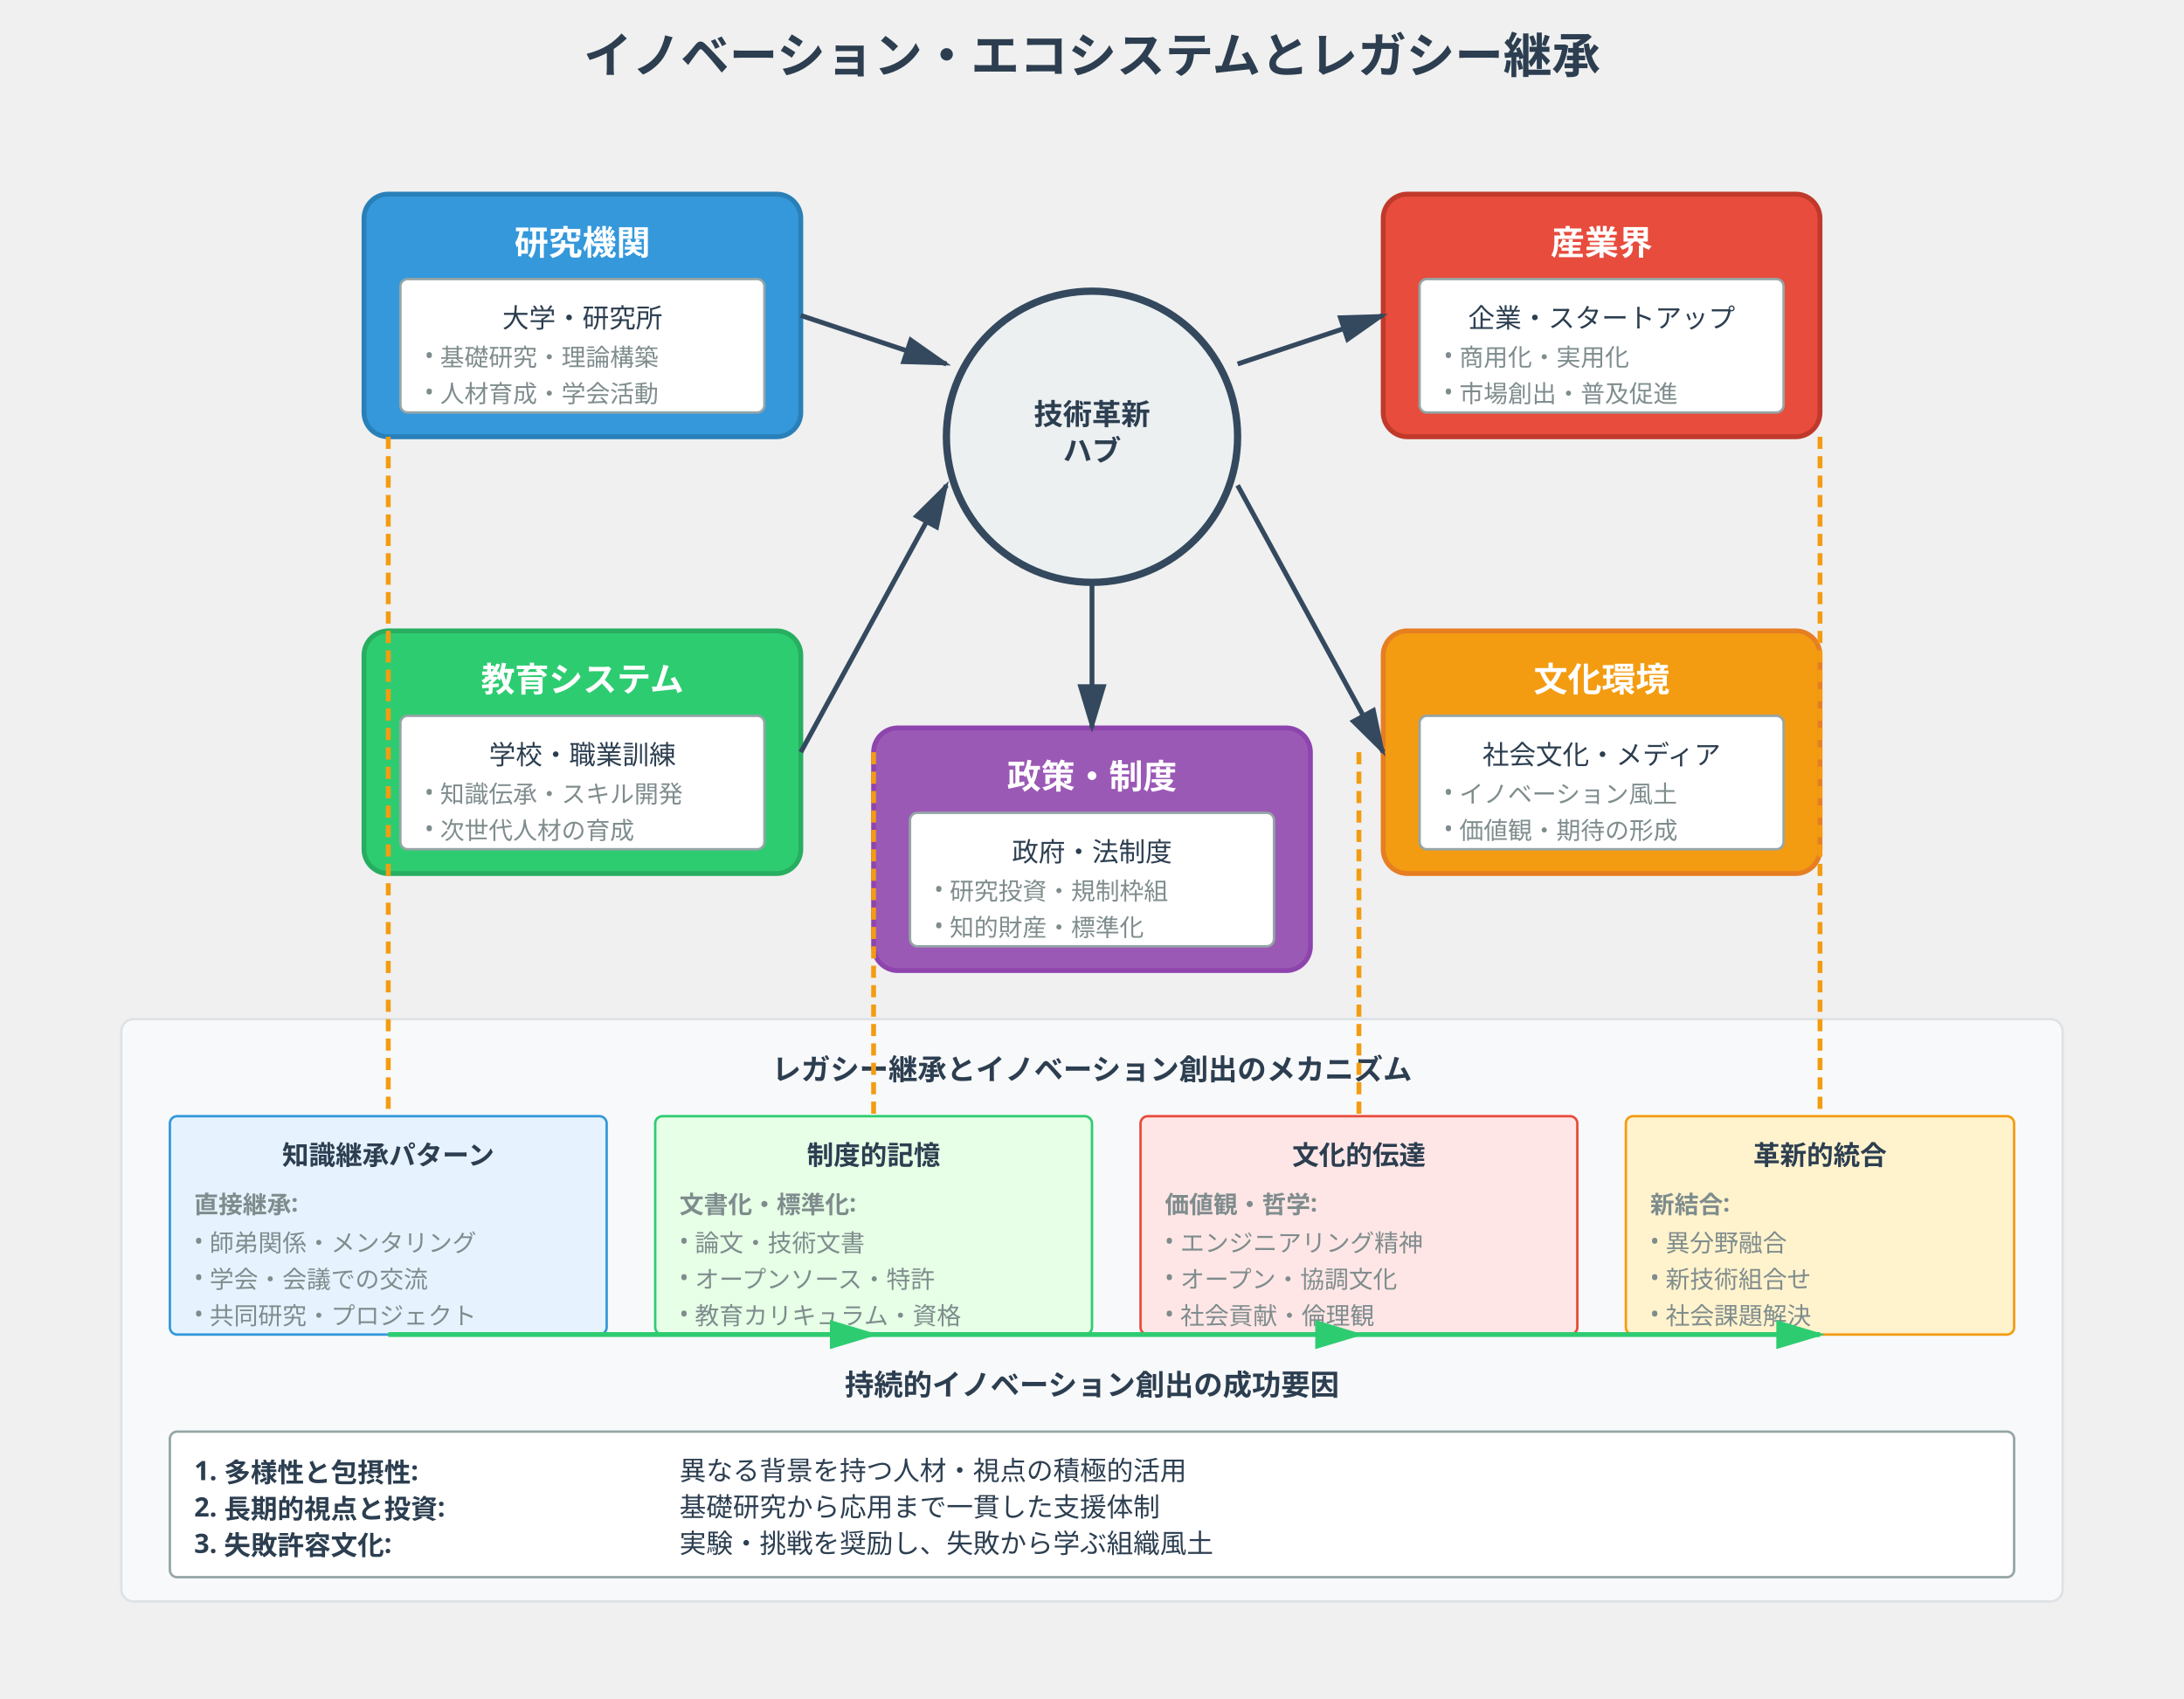
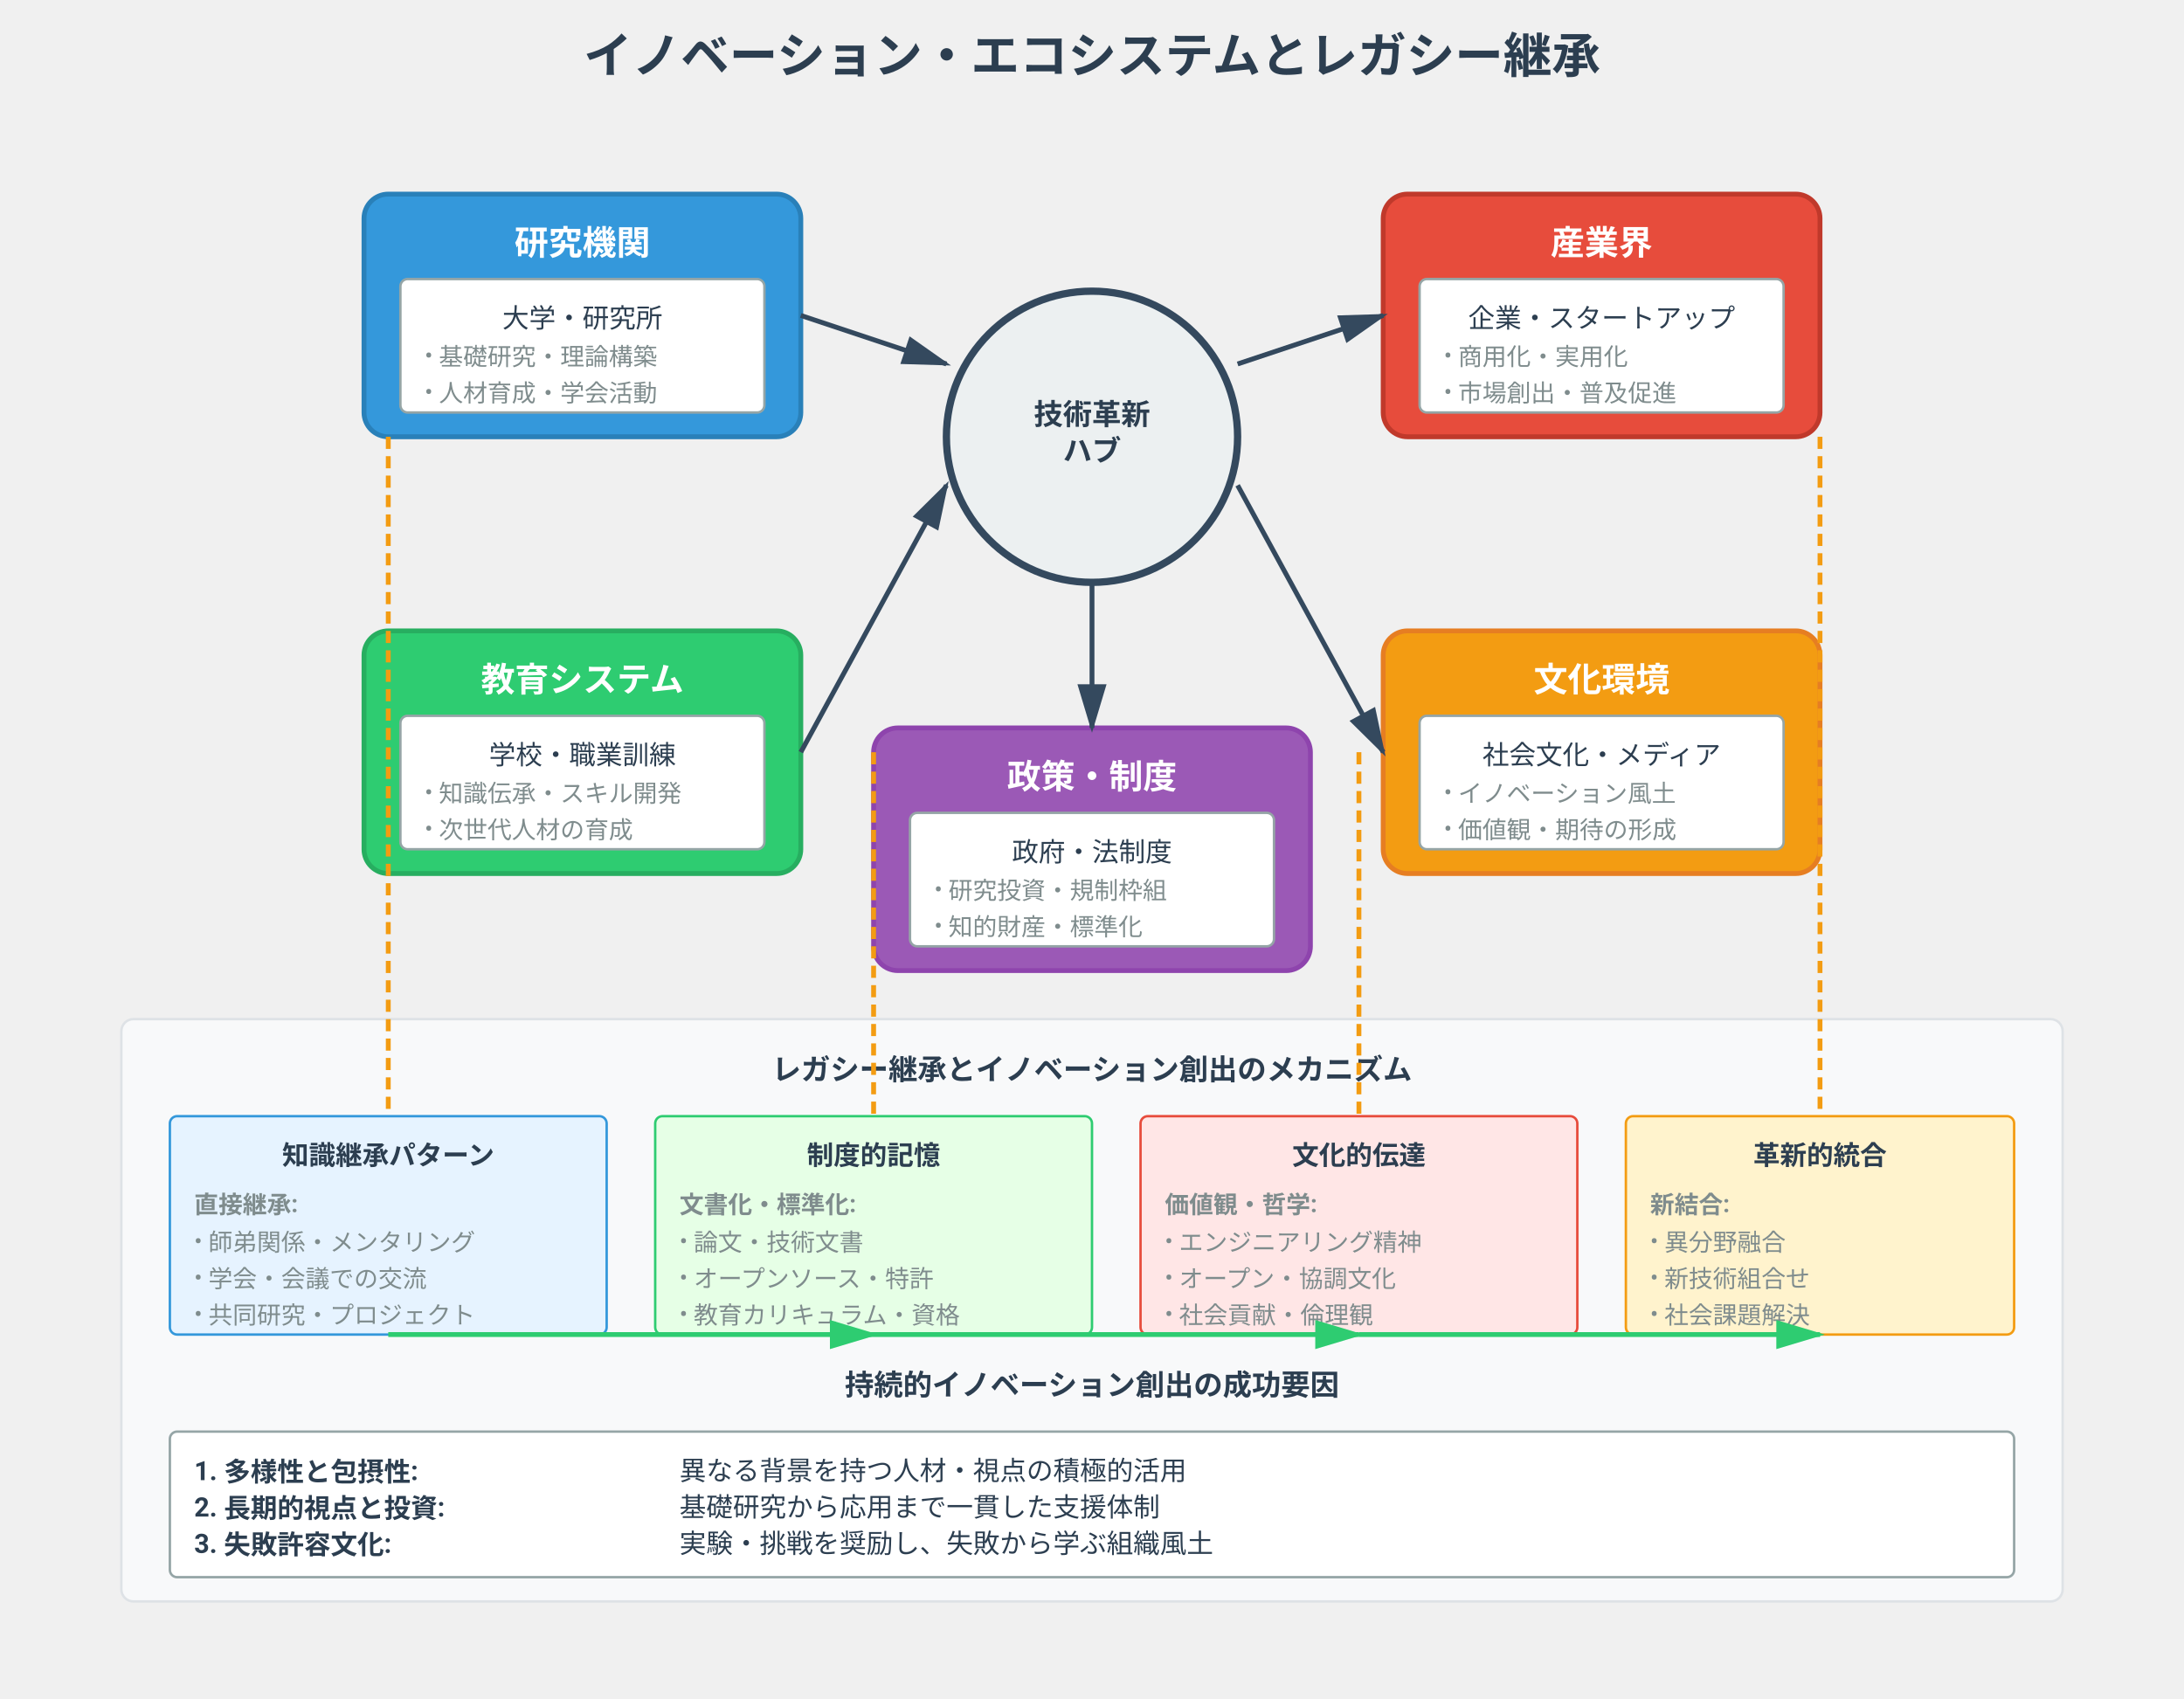
<svg xmlns="http://www.w3.org/2000/svg" width="900" height="700" viewBox="0 0 900 700">
  <defs>
    <style>
-       .title { font-family: 'Noto Sans JP', sans-serif; font-size: 20px; font-weight: bold; fill: #2c3e50; }
-       .ecosystem-title { font-family: 'Noto Sans JP', sans-serif; font-size: 14px; font-weight: bold; fill: #fff; }
-       .component-title { font-family: 'Noto Sans JP', sans-serif; font-size: 12px; font-weight: bold; fill: #2c3e50; }
-       .text-content { font-family: 'Noto Sans JP', sans-serif; font-size: 11px; fill: #2c3e50; }
-       .small-text { font-family: 'Noto Sans JP', sans-serif; font-size: 10px; fill: #7f8c8d; }
+       .title { font-family: -apple-system, BlinkMacSystemFont, 'Segoe UI', Roboto, 'Helvetica Neue', Arial, 'Noto Sans', sans-serif, 'Apple Color Emoji', 'Segoe UI Emoji', 'Segoe UI Symbol', 'Noto Color Emoji'; font-size: 20px; font-weight: bold; fill: #2c3e50; }
+       .ecosystem-title { font-family: -apple-system, BlinkMacSystemFont, 'Segoe UI', Roboto, 'Helvetica Neue', Arial, 'Noto Sans', sans-serif, 'Apple Color Emoji', 'Segoe UI Emoji', 'Segoe UI Symbol', 'Noto Color Emoji'; font-size: 14px; font-weight: bold; fill: #fff; }
+       .component-title { font-family: -apple-system, BlinkMacSystemFont, 'Segoe UI', Roboto, 'Helvetica Neue', Arial, 'Noto Sans', sans-serif, 'Apple Color Emoji', 'Segoe UI Emoji', 'Segoe UI Symbol', 'Noto Color Emoji'; font-size: 12px; font-weight: bold; fill: #2c3e50; }
+       .text-content { font-family: -apple-system, BlinkMacSystemFont, 'Segoe UI', Roboto, 'Helvetica Neue', Arial, 'Noto Sans', sans-serif, 'Apple Color Emoji', 'Segoe UI Emoji', 'Segoe UI Symbol', 'Noto Color Emoji'; font-size: 11px; fill: #2c3e50; }
+       .small-text { font-family: -apple-system, BlinkMacSystemFont, 'Segoe UI', Roboto, 'Helvetica Neue', Arial, 'Noto Sans', sans-serif, 'Apple Color Emoji', 'Segoe UI Emoji', 'Segoe UI Symbol', 'Noto Color Emoji'; font-size: 10px; fill: #7f8c8d; }
      .research-box { fill: #3498db; stroke: #2980b9; stroke-width: 2; }
      .industry-box { fill: #e74c3c; stroke: #c0392b; stroke-width: 2; }
      .education-box { fill: #2ecc71; stroke: #27ae60; stroke-width: 2; }
      .culture-box { fill: #f39c12; stroke: #e67e22; stroke-width: 2; }
      .policy-box { fill: #9b59b6; stroke: #8e44ad; stroke-width: 2; }
      .component { fill: #fff; stroke: #95a5a6; stroke-width: 1; }
      .ecosystem-connection { stroke: #34495e; stroke-width: 2; fill: none; marker-end: url(#arrowhead); }
      .legacy-line { stroke: #f39c12; stroke-width: 2; stroke-dasharray: 5,3; fill: none; }
      .innovation-flow { stroke: #2ecc71; stroke-width: 2; fill: none; marker-end: url(#arrowhead-green); }
      .center-hub { fill: #ecf0f1; stroke: #34495e; stroke-width: 3; }
    </style>
    <marker id="arrowhead" markerWidth="10" markerHeight="10" refX="9" refY="3" orient="auto">
      <polygon points="0 0, 10 3, 0 6" fill="#34495e" />
    </marker>
    <marker id="arrowhead-green" markerWidth="10" markerHeight="10" refX="9" refY="3" orient="auto">
      <polygon points="0 0, 10 3, 0 6" fill="#2ecc71" />
    </marker>
  </defs>
  <text x="450" y="30" class="title" text-anchor="middle">イノベーション・エコシステムとレガシー継承</text>
  <circle cx="450" cy="180" r="60" class="center-hub" />
  <text x="450" y="175" class="component-title" text-anchor="middle">技術革新</text>
  <text x="450" y="190" class="component-title" text-anchor="middle">ハブ</text>
  <g id="research">
    <rect x="150" y="80" width="180" height="100" class="research-box" rx="10" />
    <text x="240" y="105" class="ecosystem-title" text-anchor="middle">研究機関</text>
    <rect x="165" y="115" width="150" height="55" class="component" rx="3" />
    <text x="240" y="135" class="text-content" text-anchor="middle">大学・研究所</text>
    <text x="175" y="150" class="small-text">• 基礎研究・理論構築</text>
    <text x="175" y="165" class="small-text">• 人材育成・学会活動</text>
  </g>
  <g id="industry">
    <rect x="570" y="80" width="180" height="100" class="industry-box" rx="10" />
    <text x="660" y="105" class="ecosystem-title" text-anchor="middle">産業界</text>
    <rect x="585" y="115" width="150" height="55" class="component" rx="3" />
    <text x="660" y="135" class="text-content" text-anchor="middle">企業・スタートアップ</text>
    <text x="595" y="150" class="small-text">• 商用化・実用化</text>
    <text x="595" y="165" class="small-text">• 市場創出・普及促進</text>
  </g>
  <g id="education">
    <rect x="150" y="260" width="180" height="100" class="education-box" rx="10" />
    <text x="240" y="285" class="ecosystem-title" text-anchor="middle">教育システム</text>
    <rect x="165" y="295" width="150" height="55" class="component" rx="3" />
    <text x="240" y="315" class="text-content" text-anchor="middle">学校・職業訓練</text>
    <text x="175" y="330" class="small-text">• 知識伝承・スキル開発</text>
    <text x="175" y="345" class="small-text">• 次世代人材の育成</text>
  </g>
  <g id="culture">
    <rect x="570" y="260" width="180" height="100" class="culture-box" rx="10" />
    <text x="660" y="285" class="ecosystem-title" text-anchor="middle">文化環境</text>
    <rect x="585" y="295" width="150" height="55" class="component" rx="3" />
    <text x="660" y="315" class="text-content" text-anchor="middle">社会文化・メディア</text>
    <text x="595" y="330" class="small-text">• イノベーション風土</text>
    <text x="595" y="345" class="small-text">• 価値観・期待の形成</text>
  </g>
  <g id="policy">
    <rect x="360" y="300" width="180" height="100" class="policy-box" rx="10" />
    <text x="450" y="325" class="ecosystem-title" text-anchor="middle">政策・制度</text>
    <rect x="375" y="335" width="150" height="55" class="component" rx="3" />
    <text x="450" y="355" class="text-content" text-anchor="middle">政府・法制度</text>
    <text x="385" y="370" class="small-text">• 研究投資・規制枠組</text>
    <text x="385" y="385" class="small-text">• 知的財産・標準化</text>
  </g>
  <path d="M 330 130 L 390 150" class="ecosystem-connection" />
  <path d="M 510 150 L 570 130" class="ecosystem-connection" />
  <path d="M 330 310 L 390 200" class="ecosystem-connection" />
  <path d="M 510 200 L 570 310" class="ecosystem-connection" />
  <path d="M 450 240 L 450 300" class="ecosystem-connection" />
  <g id="legacy-flow">
    <rect x="50" y="420" width="800" height="240" fill="#f8f9fa" stroke="#dee2e6" stroke-width="1" rx="5" />
    <text x="450" y="445" class="component-title" text-anchor="middle">レガシー継承とイノベーション創出のメカニズム</text>
    <rect x="70" y="460" width="180" height="90" fill="#e6f3ff" stroke="#3498db" stroke-width="1" rx="3" />
    <text x="160" y="480" class="text-content" text-anchor="middle" font-weight="bold">知識継承パターン</text>
    <text x="80" y="500" class="small-text" font-weight="bold">直接継承:</text>
    <text x="80" y="515" class="small-text">• 師弟関係・メンタリング</text>
    <text x="80" y="530" class="small-text">• 学会・会議での交流</text>
    <text x="80" y="545" class="small-text">• 共同研究・プロジェクト</text>
    <rect x="270" y="460" width="180" height="90" fill="#e6ffe6" stroke="#2ecc71" stroke-width="1" rx="3" />
    <text x="360" y="480" class="text-content" text-anchor="middle" font-weight="bold">制度的記憶</text>
    <text x="280" y="500" class="small-text" font-weight="bold">文書化・標準化:</text>
    <text x="280" y="515" class="small-text">• 論文・技術文書</text>
    <text x="280" y="530" class="small-text">• オープンソース・特許</text>
    <text x="280" y="545" class="small-text">• 教育カリキュラム・資格</text>
    <rect x="470" y="460" width="180" height="90" fill="#ffe6e6" stroke="#e74c3c" stroke-width="1" rx="3" />
    <text x="560" y="480" class="text-content" text-anchor="middle" font-weight="bold">文化的伝達</text>
    <text x="480" y="500" class="small-text" font-weight="bold">価値観・哲学:</text>
    <text x="480" y="515" class="small-text">• エンジニアリング精神</text>
    <text x="480" y="530" class="small-text">• オープン・協調文化</text>
    <text x="480" y="545" class="small-text">• 社会貢献・倫理観</text>
    <rect x="670" y="460" width="160" height="90" fill="#fff3cd" stroke="#f39c12" stroke-width="1" rx="3" />
    <text x="750" y="480" class="text-content" text-anchor="middle" font-weight="bold">革新的統合</text>
    <text x="680" y="500" class="small-text" font-weight="bold">新結合:</text>
    <text x="680" y="515" class="small-text">• 異分野融合</text>
    <text x="680" y="530" class="small-text">• 新技術組合せ</text>
    <text x="680" y="545" class="small-text">• 社会課題解決</text>
    <text x="450" y="575" class="component-title" text-anchor="middle">持続的イノベーション創出の成功要因</text>
    <rect x="70" y="590" width="760" height="60" fill="#fff" stroke="#95a5a6" stroke-width="1" rx="3" />
    <text x="80" y="610" class="text-content" font-weight="bold">1. 多様性と包摂性:</text>
    <text x="280" y="610" class="text-content">異なる背景を持つ人材・視点の積極的活用</text>
    <text x="80" y="625" class="text-content" font-weight="bold">2. 長期的視点と投資:</text>
    <text x="280" y="625" class="text-content">基礎研究から応用まで一貫した支援体制</text>
    <text x="80" y="640" class="text-content" font-weight="bold">3. 失敗許容文化:</text>
    <text x="280" y="640" class="text-content">実験・挑戦を奨励し、失敗から学ぶ組織風土</text>
  </g>
  <line x1="160" y1="180" x2="160" y2="460" class="legacy-line" />
  <line x1="360" y1="310" x2="360" y2="460" class="legacy-line" />
  <line x1="560" y1="310" x2="560" y2="460" class="legacy-line" />
  <line x1="750" y1="180" x2="750" y2="460" class="legacy-line" />
  <path d="M 160 550 L 360 550" class="innovation-flow" />
  <path d="M 360 550 L 560 550" class="innovation-flow" />
  <path d="M 560 550 L 750 550" class="innovation-flow" />
</svg>
